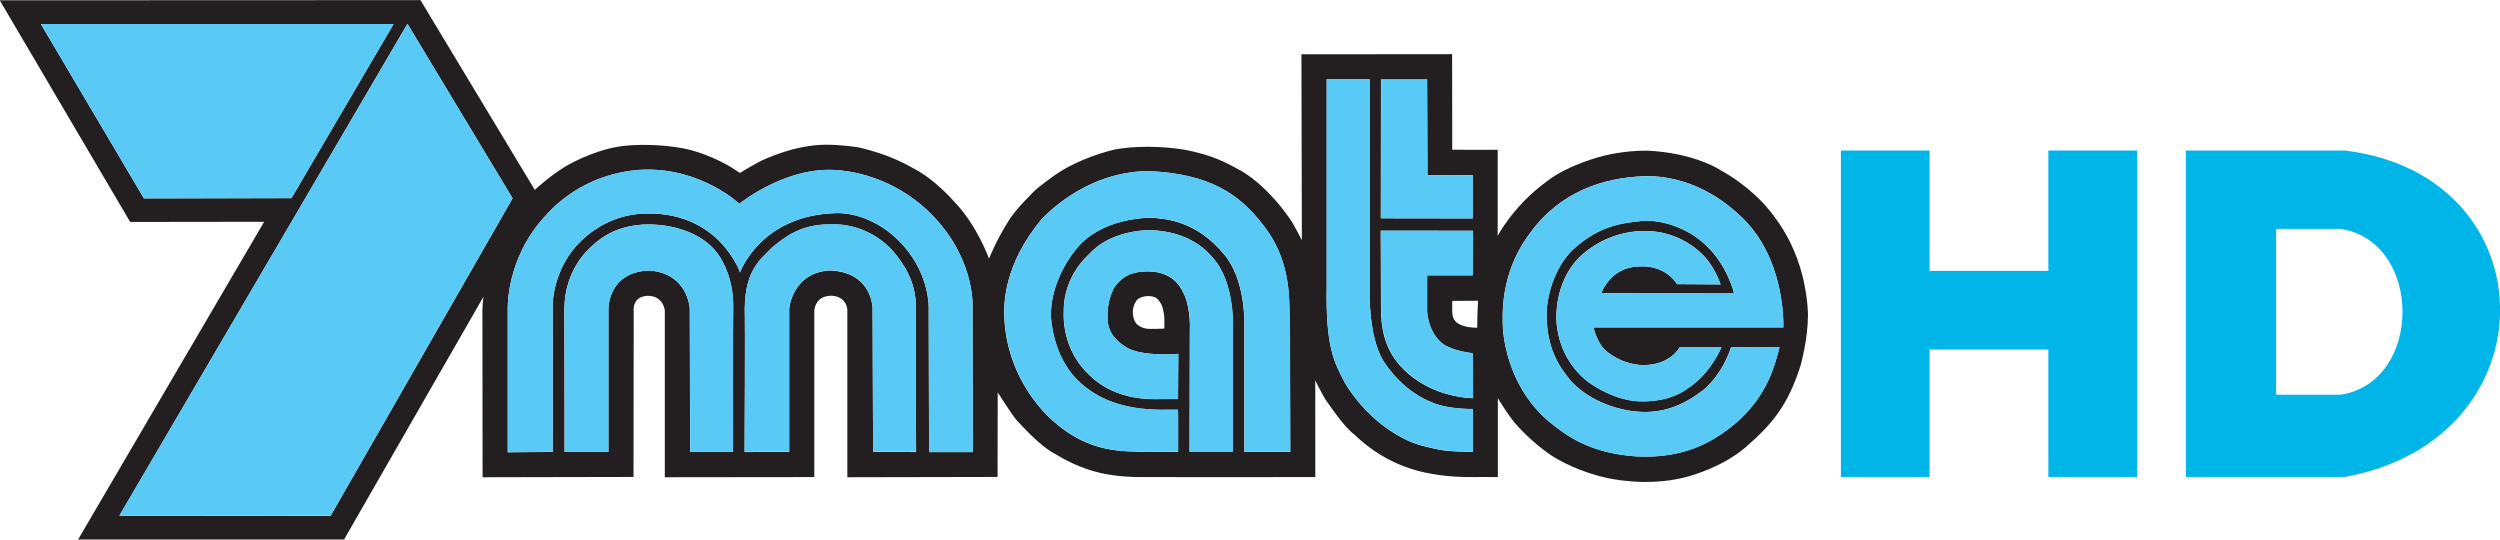
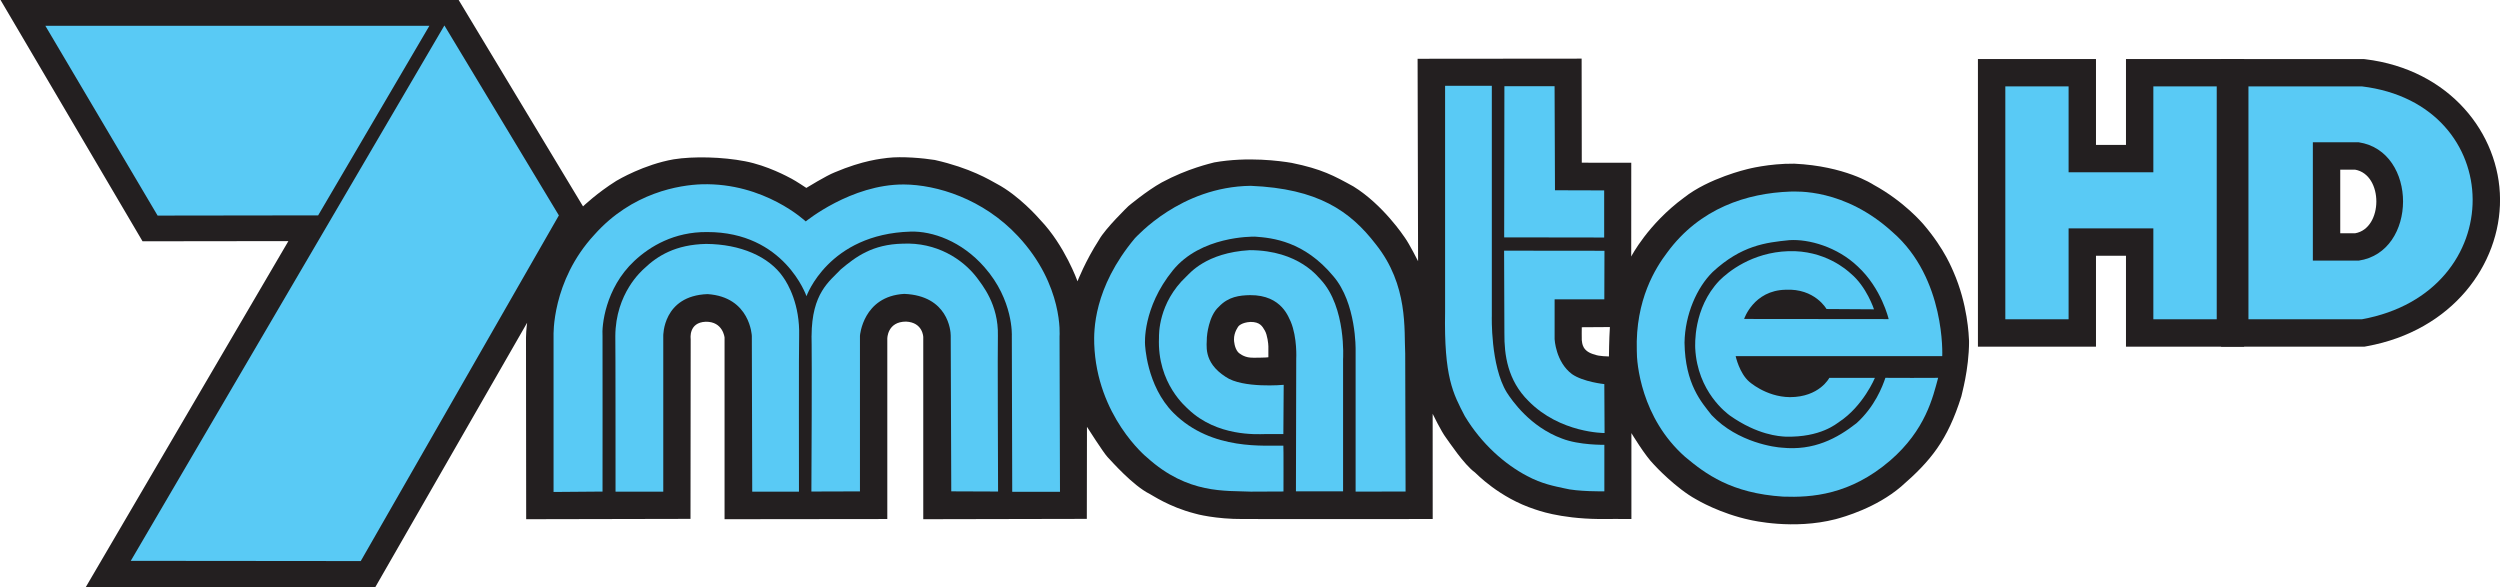
- <svg xmlns="http://www.w3.org/2000/svg" width="122.3pt" height="26.4pt" version="1.1" viewBox="0 0 122.3 26.4">
+ <svg xmlns="http://www.w3.org/2000/svg" width="762.03pt" height="178.98pt" version="1.1" viewBox="0 0 762.03 178.98">
  <defs>
    <clipPath id="a">
-       <path d="m332.44 203.64h53.704v16.027h-53.704v-16.027z" />
+       <path d="m332.44 203.64h53.704v16.027h-53.704z" />
    </clipPath>
  </defs>
-   <g transform="matrix(.95048 0 0 .95048 3.1971 -97.56)" fill="#00b5e8" fill-rule="evenodd">
-     <path d="m91.385 110.39v16.8h4.564v-6.558h6.114v6.558h4.571v-16.8h-4.571v6.196h-6.114v-6.196h-4.564z" />
-     <path d="m109.14 110.39v16.8h8.182c10.747-1.952 10.561-15.523 0-16.8zm4.645 4.032h3.308c4.275 0.649 4.254 7.906 0 8.537h-3.308z" />
+   <g transform="matrix(6.7828 0 0 6.7828 .089507 .40066)" fill="#231f20" shape-rendering="auto" stroke-width="2.46">
+     <path d="m88.873 2.594v12.926h5.305v-4.086h1.348v4.086h5.309v-12.926h-5.309v3.859h-1.348v-3.859z" color="#000000" color-rendering="auto" dominant-baseline="auto" image-rendering="auto" solid-color="#000000" style="font-feature-settings:normal;font-variant-alternates:normal;font-variant-caps:normal;font-variant-ligatures:normal;font-variant-numeric:normal;font-variant-position:normal;isolation:auto;mix-blend-mode:normal;paint-order:stroke fill markers;shape-padding:0;text-decoration-color:#000000;text-decoration-line:none;text-decoration-style:solid;text-indent:0;text-orientation:mixed;text-transform:none;white-space:normal" />
+     <path d="m99.801 2.594v12.926h6.438l0.109-0.02c3.842-0.698 6.006-3.669 5.988-6.609-0.018-2.941-2.256-5.829-6.061-6.289l-0.074-0.008zm5.354 4.971h0.666c1.283 0.227 1.267 2.643 2e-3 2.859h-0.668z" color="#000000" color-rendering="auto" dominant-baseline="auto" image-rendering="auto" solid-color="#000000" style="font-feature-settings:normal;font-variant-alternates:normal;font-variant-caps:normal;font-variant-ligatures:normal;font-variant-numeric:normal;font-variant-position:normal;isolation:auto;mix-blend-mode:normal;paint-order:stroke fill markers;shape-padding:0;text-decoration-color:#000000;text-decoration-line:none;text-decoration-style:solid;text-indent:0;text-orientation:mixed;text-transform:none;white-space:normal" />
  </g>
-   <g transform="matrix(1.6472 0 0 -1.6472 -547.61 361.83)">
+   <g transform="matrix(11.173 0 0 -11.173 -3714.2 2454.2)">
    <g clip-path="url(#a)">
-       <g transform="translate(385.41 209.94)">
-         <path d="m0 0h-5.636s0.1-0.468 0.376-0.701c-0.025 0.025 0.434-0.41 1.102-0.418 0.81 0 1.077 0.526 1.077 0.526h1.244s-0.317-0.768-0.977-1.202c-0.067-0.042-0.501-0.426-1.461-0.401-0.167 8e-3 -0.76 0.042-1.52 0.576-0.075 0.059-0.885 0.643-0.943 1.837 0 0.067-0.067 1.086 0.659 1.845 0.234 0.234 0.885 0.769 1.879 0.802s1.603-0.518 1.703-0.61c0.435-0.359 0.635-0.977 0.635-0.977l-1.294 9e-3s-0.317 0.568-1.119 0.526c-0.874-0.018-1.13-0.798-1.13-0.798l3.944-4e-3s-0.192 0.835-0.844 1.436c-0.563 0.539-1.339 0.752-1.862 0.719-0.646-0.065-1.313-0.144-2.095-0.869-0.431-0.423-0.755-1.155-0.768-1.929 0.016-1.135 0.464-1.626 0.738-1.976 0.718-0.759 1.764-0.88 1.917-0.888 0.872-0.089 1.507 0.253 2.037 0.668 0.499 0.451 0.708 1 0.787 1.238 0.018-4e-3 1.437-3e-3 1.44 0-0.144-0.53-0.343-1.422-1.308-2.256-1.095-0.941-2.149-1.013-2.923-0.985-1.42 0.091-2.121 0.624-2.672 1.083-1.205 1.065-1.324 2.566-1.319 2.899-0.042 1.395 0.518 2.264 0.827 2.672 0.893 1.22 2.184 1.626 3.361 1.667 0.155 0 1.472 0.098 2.792-1.107 1.453-1.261 1.353-3.382 1.353-3.382m-9.09-0.01s-0.28 4e-3 -0.377 0.048c-0.359 0.088-0.351 0.316-0.364 0.399-4e-3 0.031 0 0.35 0 0.35l0.767 5e-3c-0.022-0.333-0.026-0.802-0.026-0.802m-2.2-1.22c-0.574 0.567-0.664 1.263-0.658 1.848 1e-3 0-9e-3 2.254-9e-3 2.254l2.738-3e-3 -3e-3 -1.324h-1.357v-1.086s0.029-0.621 0.472-0.953c0.307-0.216 0.884-0.274 0.884-0.274l8e-3 -1.335s-1.209-7e-3 -2.075 0.873m2.075-2.464s-0.744-0.011-1.099 0.083c-0.253 0.057-0.597 0.115-1.008 0.335-0.61 0.321-1.242 0.874-1.699 1.631-0.322 0.621-0.571 1.061-0.539 2.847v6.167h1.275v-6.287c0 0.025-0.041-1.349 0.409-2.079 0.139-0.215 0.633-0.937 1.506-1.258 0.469-0.184 1.155-0.169 1.155-0.169zm-2.733 11.058h1.369l0.011-2.839 1.342-3e-3v-1.285l-2.728 4e-3zm-4.058-11.063v3.866s0.025 1.277-0.61 2.012c-0.793 0.952-1.653 1.044-2.137 1.077-0.084 0-1.478 0.017-2.238-0.918-0.835-1.027-0.76-2.012-0.76-2.012s0.034-1.136 0.777-1.879c1.048-1.05 2.534-0.875 2.997-0.893 6e-3 -4e-3 3e-3 -1.251 3e-3 -1.251l-0.89-3e-3c-0.69 0.032-1.714-0.077-2.828 0.928-0.025 0.017-1.378 1.135-1.445 3.106-8e-3 0.334-0.033 1.511 1.111 2.881 0.05 0.041 1.244 1.402 3.156 1.427 1.837-0.075 2.713-0.684 3.415-1.594 0.893-1.119 0.768-2.338 0.801-2.981 0-0.025 0.011-3.765 0.011-3.765zm-2.375 3.965v-0.298c-0.013-9e-3 -0.456-0.018-0.491-9e-3 -0.18 0.013-0.311 0.118-0.337 0.149-0.097 0.114-0.11 0.303-0.11 0.342-4e-3 0.206 0.123 0.364 0.123 0.364s0.083 0.105 0.329 0.118c0.254 0 0.319-0.114 0.39-0.237 0.07-0.122 0.096-0.368 0.096-0.429m2.032-0.349v-3.608h-1.285l8e-3 3.614s0.033 0.575-0.15 1.016c-0.051 0.08-0.225 0.73-1.111 0.723-0.284-6e-3 -0.59-0.039-0.852-0.318-0.281-0.25-0.323-0.797-0.325-0.835 5e-3 -0.188-0.123-0.668 0.512-1.076 0.463-0.322 1.584-0.218 1.584-0.218l-9e-3 -1.344h-0.509c-0.218-3e-3 -1.296-0.069-2.079 0.673-0.043 0.047-0.861 0.694-0.805 1.961 0 0.075-0.026 0.94 0.743 1.663 0.089 0.078 0.529 0.651 1.732 0.721 1.358-3e-3 1.881-0.76 1.937-0.804 0.701-0.757 0.609-2.168 0.609-2.168m-9.02-3.621-0.011 4.252s0.05 0.973-0.748 1.876c-0.623 0.71-1.422 0.988-2.013 0.969-2.243-0.066-2.841-1.762-2.841-1.762s-0.599 1.756-2.715 1.751c-0.895 7e-3 -1.552-0.388-1.98-0.788-0.805-0.753-0.891-1.787-0.869-2.051 3e-3 -0.066 0-4.242 0-4.242l-1.336-0.011v4.258s-0.059 1.492 1.113 2.759c1.033 1.162 2.335 1.357 2.928 1.377 1.716 0.05 2.839-1.013 2.839-1.013s1.237 1.013 2.672 1.008c0.9-5e-3 2.165-0.387 3.12-1.412 1.252-1.342 1.132-2.73 1.132-2.73l0.012-4.241zm-1.662 7e-3s-0.015 4.205-0.016 4.251c1e-3 0.134-0.074 1.087-1.267 1.137-1.127-0.065-1.208-1.142-1.208-1.142v-4.247l-1.326-4e-3c0.019 3.36 8e-3 4.124 5e-3 4.25-1e-3 0.021-1e-3 0.035 0 0v-5e-3c6e-3 1.175 0.489 1.487 0.799 1.816 0.409 0.345 0.861 0.684 1.691 0.701 0.913 0.043 1.626-0.411 2.02-0.925 0.139-0.195 0.596-0.729 0.574-1.592-0.011-0.061 5e-3 -4.245 5e-3 -4.245zm-4.155 4.24c-0.011-0.062-6e-3 -4.242-6e-3 -4.242h-1.274l-0.011 4.247s-0.039 1.063-1.208 1.141c-1.225-0.044-1.208-1.141-1.208-1.141v-4.247h-1.303s0 4.147-5e-3 4.242c5e-3 1.174 0.729 1.789 0.779 1.837 0.372 0.358 0.868 0.662 1.698 0.679 0.935-6e-3 1.712-0.342 2.098-0.902 0.139-0.195 0.462-0.751 0.44-1.614m-11.957-6.14-6.273 5e-3 8.556 14.607 3.122-5.183zm-5.544 9.429-3.061 5.177h10.476l-3.034-5.171zm48.992-1.524c-0.022 0.035-0.214 0.588-0.823 1.297-0.023 0.022-0.513 0.61-1.355 1.07-0.026 0.017-0.779 0.509-2.16 0.574-0.697 8e-3 -1.284-0.149-1.284-0.149s-1.052-0.245-1.723-0.776c-0.99-0.727-1.442-1.608-1.442-1.608l1e-3 2.559-1.35 1e-3 -4e-3 2.839-4.475-4e-3 0.013-5.522s-0.236 0.469-0.359 0.64c-0.027 0.04-0.6 0.902-1.403 1.398-0.53 0.293-0.867 0.477-1.687 0.644-0.306 0.052-1.192 0.175-2.112 0.013-0.088-0.026-0.719-0.162-1.433-0.547-0.412-0.229-0.908-0.645-0.908-0.645s-0.631-0.609-0.802-0.92c-0.376-0.583-0.587-1.131-0.587-1.131s-0.346 0.973-1.012 1.67c-0.061 0.07-0.587 0.67-1.192 0.99-0.194 0.106-0.719 0.43-1.688 0.649-0.303 0.049-0.893 0.105-1.293 0.057-0.158-0.022-0.657-0.062-1.441-0.395-0.224-0.087-0.772-0.424-0.772-0.424s-0.289 0.192-0.399 0.249c-0.11 0.058-0.657 0.359-1.271 0.478s-1.406 0.14-1.95 0.053c-0.806-0.141-1.512-0.557-1.564-0.588-0.526-0.329-0.908-0.696-0.908-0.696l-3.396 5.636-12.495-5e-3 3.874-6.583 3.979 5e-3 -5.531-9.445 7.902 5e-3 4.142 7.213s-0.026-0.175-0.031-0.399c1e-3 -8e-3 5e-3 -4.961 5e-3 -4.961l4.483 9e-3 5e-3 4.909s-0.066 0.451 0.411 0.469c0.47 8e-3 0.513-0.43 0.513-0.43v-4.957l4.44 5e-3v4.921s-4e-3 0.465 0.512 0.465c0.461-0.022 0.469-0.421 0.469-0.421v-4.97l4.462 9e-3 4e-3 2.511s0.452-0.71 0.561-0.824 0.693-0.78 1.153-1.008c0.052-0.022 0.522-0.35 1.218-0.53 0.048-0.018 0.588-0.158 1.324-0.153 0.026-5e-3 5.176 2.338e-4 5.176 2.338e-4l-1e-3 2.87s0.233-0.482 0.364-0.653c0.078-0.105 0.492-0.732 0.789-0.946 0.03-0.022 0.654-0.688 1.64-1.008 0.048-0.013 0.644-0.25 1.743-0.263 0.03 4e-3 0.886 0 0.886 0v2.344s0.373-0.622 0.618-0.863c0.025-0.031 0.605-0.648 1.144-0.942 0.038-0.023 0.657-0.39 1.485-0.566 0.043-8e-3 1.166-0.275 2.323 0.022 0.227 0.061 1.105 0.307 1.788 0.89 0.803 0.697 1.267 1.258 1.644 2.463 3e-3 0.044 0.206 0.71 0.21 1.499-8e-3 0.158-0.035 1.008-0.43 1.906" fill="#231f20" />
+       <g transform="translate(385.41,209.94)">
+         <path d="m-9.09-0.01s-0.28 4e-3 -0.377 0.048c-0.359 0.088-0.351 0.316-0.364 0.399-4e-3 0.031 0 0.35 0 0.35l0.767 5e-3c-0.022-0.333-0.026-0.802-0.026-0.802m-9.291 0.276v-0.298c-0.013-9e-3 -0.456-0.018-0.491-9e-3 -0.18 0.013-0.311 0.118-0.337 0.149-0.097 0.114-0.11 0.303-0.11 0.342-4e-3 0.206 0.123 0.364 0.123 0.364s0.083 0.105 0.329 0.118c0.254 0 0.319-0.114 0.39-0.237 0.07-0.122 0.096-0.368 0.096-0.429m18.686 2.042c-0.022 0.035-0.214 0.588-0.823 1.297-0.023 0.022-0.513 0.61-1.355 1.07-0.026 0.017-0.779 0.509-2.16 0.574-0.697 8e-3 -1.284-0.149-1.284-0.149s-1.052-0.245-1.723-0.776c-0.99-0.727-1.442-1.608-1.442-1.608l1e-3 2.559-1.35 1e-3 -4e-3 2.839-4.475-0.004 0.013-5.522s-0.236 0.469-0.359 0.64c-0.027 0.04-0.6 0.902-1.403 1.398-0.53 0.293-0.867 0.477-1.687 0.644-0.306 0.052-1.192 0.175-2.112 0.013-0.088-0.026-0.719-0.162-1.433-0.547-0.412-0.229-0.908-0.645-0.908-0.645s-0.631-0.609-0.802-0.92c-0.376-0.583-0.587-1.131-0.587-1.131s-0.346 0.973-1.012 1.67c-0.061 0.07-0.587 0.67-1.192 0.99-0.194 0.106-0.719 0.43-1.688 0.649-0.303 0.049-0.893 0.105-1.293 0.057-0.158-0.022-0.657-0.062-1.441-0.395-0.224-0.087-0.772-0.424-0.772-0.424s-0.289 0.192-0.399 0.249c-0.11 0.058-0.657 0.359-1.271 0.478s-1.406 0.14-1.95 0.053c-0.806-0.141-1.512-0.557-1.564-0.588-0.526-0.329-0.908-0.696-0.908-0.696l-3.396 5.636-12.495-5e-3 3.874-6.583 3.979 5e-3 -5.531-9.445 7.902 5e-3 4.142 7.213s-0.026-0.175-0.031-0.399c1e-3 -8e-3 5e-3 -4.961 5e-3 -4.961l4.483 9e-3 5e-3 4.909s-0.066 0.451 0.411 0.469c0.47 8e-3 0.513-0.43 0.513-0.43v-4.957l4.44 5e-3v4.921s-4e-3 0.465 0.512 0.465c0.461-0.022 0.469-0.421 0.469-0.421v-4.97l4.462 9e-3 4e-3 2.511s0.452-0.71 0.561-0.824 0.693-0.78 1.153-1.008c0.052-0.022 0.522-0.35 1.218-0.53 0.048-0.018 0.588-0.158 1.324-0.153 0.026-5e-3 5.176 2.338e-4 5.176 2.338e-4l-1e-3 2.87s0.233-0.482 0.364-0.653c0.078-0.105 0.492-0.732 0.789-0.946 0.03-0.022 0.654-0.688 1.64-1.008 0.048-0.013 0.644-0.25 1.743-0.263 0.03 4e-3 0.886 0 0.886 0v2.344s0.373-0.622 0.618-0.863c0.025-0.031 0.605-0.648 1.144-0.942 0.038-0.023 0.657-0.39 1.485-0.566 0.043-8e-3 1.166-0.275 2.323 0.022 0.227 0.061 1.105 0.307 1.788 0.89 0.803 0.697 1.267 1.258 1.644 2.463 3e-3 0.044 0.206 0.71 0.21 1.499-8e-3 0.158-0.035 1.008-0.43 1.906" fill="#231f20" />
      </g>
-       <g transform="translate(344.55 218.96)">
-         <path d="m0 0-8.556-14.606 6.274-6e-3 5.405 9.43-3.123 5.182z" fill="#59caf5" />
+       <g transform="translate(344.55,218.96)">
+         <path d="m0 0-8.556-14.606 6.274-6e-3 5.405 9.43z" fill="#59caf5" />
      </g>
-       <g transform="translate(344.14 218.95)">
-         <path d="m0 0h-10.476l3.062-5.177 4.38 6e-3 3.034 5.171z" fill="#59caf5" />
+       <g transform="translate(344.14,218.95)">
+         <path d="m0 0h-10.476l3.062-5.177 4.38 6e-3z" fill="#59caf5" />
      </g>
-       <g transform="translate(360.2 213.21)">
+       <g transform="translate(360.2,213.21)">
        <path d="m0 0c-0.955 1.024-2.22 1.407-3.12 1.412-1.435 5e-3 -2.672-1.008-2.672-1.008s-1.123 1.063-2.839 1.013c-0.593-0.02-1.895-0.215-2.928-1.377-1.172-1.267-1.113-2.759-1.113-2.759v-4.258l1.336 0.011s3e-3 4.176 0 4.242c-0.022 0.264 0.064 1.298 0.869 2.051 0.429 0.4 1.086 0.794 1.981 0.787 2.115 6e-3 2.714-1.75 2.714-1.75s0.598 1.696 2.841 1.762c0.591 0.018 1.391-0.259 2.013-0.969 0.798-0.903 0.748-1.876 0.748-1.876l0.011-4.253h1.303l-0.012 4.242s0.12 1.388-1.132 2.73" fill="#59caf5" />
      </g>
-       <g transform="translate(351.69 213)">
+       <g transform="translate(351.69,213)">
        <path d="m0 0c-0.829-0.017-1.326-0.321-1.698-0.679-0.049-0.048-0.773-0.663-0.779-1.837 6e-3 -0.095 6e-3 -4.242 6e-3 -4.242h1.302v4.248s-0.017 1.096 1.208 1.141c1.169-0.078 1.208-1.141 1.208-1.141l0.011-4.248h1.275s-6e-3 4.181 5e-3 4.242c0.023 0.863-0.3 1.419-0.439 1.614-0.387 0.56-1.164 0.896-2.099 0.902" fill="#59caf5" />
      </g>
-       <g transform="translate(354.57 210.49)">
+       <g transform="translate(354.57,210.49)">
        <path d="m0 0c-1e-3 0.034-1e-3 0.021 0 0" fill="#59caf5" />
      </g>
-       <g transform="translate(359.65 210.49)">
+       <g transform="translate(359.65,210.49)">
        <path d="m0 0c0.022 0.863-0.435 1.397-0.574 1.591-0.394 0.514-1.107 0.968-2.02 0.926-0.829-0.017-1.282-0.357-1.691-0.701-0.31-0.329-0.793-0.642-0.798-1.816-1e-3 2e-3 -1e-3 3e-3 -1e-3 5e-3 3e-3 -0.126 0.014-0.89-4e-3 -4.25l1.325 4e-3v4.247s0.081 1.077 1.208 1.141c1.193-0.049 1.268-1.002 1.268-1.136 0-0.046 0.015-4.251 0.015-4.251l1.277-5e-3s-0.016 4.184-5e-3 4.245" fill="#59caf5" />
      </g>
-       <g transform="translate(366.52 212.83)">
+       <g transform="translate(366.52,212.83)">
        <path d="m0 0c-1.202-0.07-1.643-0.643-1.732-0.721-0.768-0.723-0.743-1.588-0.743-1.663-0.056-1.267 0.763-1.914 0.805-1.961 0.783-0.742 1.861-0.676 2.079-0.673h0.509l9e-3 1.344s-1.121-0.104-1.584 0.218c-0.635 0.408-0.506 0.888-0.512 1.076 2e-3 0.038 0.045 0.585 0.326 0.835 0.261 0.279 0.567 0.312 0.851 0.318 0.887 7e-3 1.061-0.643 1.111-0.723 0.183-0.441 0.15-1.016 0.15-1.016l-8e-3 -3.614h1.286v3.608s0.091 1.411-0.61 2.168c-0.056 0.044-0.579 0.801-1.937 0.804" fill="#59caf5" />
      </g>
-       <g transform="translate(369.96 212.99)">
+       <g transform="translate(369.96,212.99)">
        <path d="m0 0c-0.701 0.91-1.578 1.52-3.415 1.595-1.912-0.025-3.106-1.386-3.156-1.428-1.144-1.369-1.119-2.547-1.111-2.881 0.067-1.97 1.42-3.089 1.445-3.106 1.114-1.005 2.139-0.895 2.828-0.928l0.89 4e-3s4e-3 1.246-3e-3 1.25c-0.463 0.019-1.949-0.156-2.997 0.893-0.743 0.743-0.777 1.879-0.777 1.879s-0.075 0.985 0.76 2.012c0.76 0.935 2.154 0.919 2.238 0.919 0.484-0.034 1.344-0.126 2.137-1.077 0.635-0.735 0.61-2.013 0.61-2.013v-3.866l1.363 2e-3s-0.01 3.739-0.01 3.764c-0.034 0.643 0.091 1.862-0.802 2.981" fill="#59caf5" />
      </g>
-       <g transform="translate(375.04 207.69)">
+       <g transform="translate(375.04,207.69)">
        <path d="m0 0c-0.873 0.321-1.368 1.043-1.506 1.257-0.45 0.731-0.409 2.104-0.409 2.079v6.288l-1.275-1e-3v-6.166c-0.032-1.786 0.217-2.227 0.539-2.847 0.457-0.758 1.089-1.31 1.698-1.631 0.412-0.22 0.756-0.279 1.009-0.335 0.355-0.095 1.099-0.084 1.099-0.084v1.27s-0.686-0.014-1.155 0.17" fill="#59caf5" />
      </g>
-       <g transform="translate(376.19 214.46)">
-         <path d="m0 0-1.342 4e-3 -0.011 2.839h-1.369l-6e-3 -4.124 2.728-4e-3v1.285z" fill="#59caf5" />
+       <g transform="translate(376.19,214.46)">
+         <path d="m0 0-1.342 4e-3 -0.011 2.839-1.369-1.875e-4 -6e-3 -4.124 2.728-4e-3z" fill="#59caf5" />
      </g>
-       <g transform="translate(375.31 209.45)">
+       <g transform="translate(375.31,209.45)">
        <path d="m0 0c-0.444 0.332-0.472 0.953-0.472 0.953v1.085l1.356 1e-3 4e-3 1.324-2.738 3e-3s0.01-2.255 8e-3 -2.254c-5e-3 -0.585 0.085-1.282 0.658-1.848 0.866-0.881 2.075-0.873 2.075-0.873l-7e-3 1.335s-0.577 0.058-0.884 0.274" fill="#59caf5" />
      </g>
-       <g transform="translate(384.06 213.32)">
-         <path d="m0 0c-1.32 1.205-2.637 1.108-2.793 1.108-1.177-0.042-2.468-0.448-3.361-1.667-0.308-0.408-0.868-1.278-0.826-2.672-5e-3 -0.334 0.114-1.835 1.319-2.899 0.551-0.46 1.252-0.993 2.672-1.084 0.774-0.028 1.827 0.044 2.922 0.985 0.966 0.835 1.165 1.727 1.308 2.256-2e-3 -3e-3 -1.421-3e-3 -1.439 0-0.08-0.238-0.289-0.786-0.787-1.237-0.53-0.415-1.165-0.758-2.038-0.668-0.152 7e-3 -1.198 0.128-1.916 0.888-0.275 0.35-0.722 0.84-0.739 1.976 0.013 0.773 0.338 1.506 0.768 1.929 0.783 0.724 1.45 0.804 2.096 0.868 0.523 0.033 1.299-0.18 1.862-0.718 0.651-0.601 0.843-1.436 0.843-1.436l-3.943 4e-3s0.256 0.779 1.13 0.797c0.801 0.042 1.118-0.526 1.118-0.526l1.295-8e-3s-0.201 0.618-0.635 0.977c-0.1 0.092-0.71 0.643-1.703 0.609-0.994-0.033-1.645-0.567-1.879-0.801-0.726-0.76-0.66-1.779-0.66-1.846 0.059-1.193 0.869-1.778 0.944-1.836 0.76-0.535 1.353-0.568 1.52-0.577 0.96-0.025 1.394 0.359 1.461 0.401 0.659 0.434 0.977 1.203 0.977 1.203h-1.244s-0.268-0.526-1.077-0.526c-0.668 8e-3 -1.128 0.442-1.103 0.417-0.275 0.234-0.375 0.701-0.375 0.701h5.636s0.1 2.121-1.353 3.382" fill="#59caf5" />
+       <g transform="translate(384.06,213.32)">
+         <path d="m0 0c-1.32 1.205-2.637 1.108-2.793 1.108-1.177-0.042-2.468-0.448-3.361-1.667-0.308-0.408-0.868-1.278-0.826-2.672-5e-3 -0.334 0.114-1.835 1.319-2.899 0.551-0.46 1.252-0.993 2.672-1.084 0.774-0.028 1.827 0.044 2.922 0.985 0.966 0.835 1.165 1.727 1.308 2.256-2e-3 -3e-3 -1.421-3e-3 -1.439 0-0.08-0.238-0.289-0.786-0.787-1.237-0.53-0.415-1.165-0.758-2.038-0.668-0.152 7e-3 -1.198 0.128-1.916 0.888-0.275 0.35-0.722 0.84-0.739 1.976 0.013 0.773 0.338 1.506 0.768 1.929 0.783 0.724 1.45 0.804 2.096 0.868 0.523 0.033 1.299-0.18 1.862-0.718 0.651-0.601 0.843-1.436 0.843-1.436l-3.943 0.004s0.256 0.779 1.13 0.797c0.801 0.042 1.118-0.526 1.118-0.526l1.295-8e-3s-0.201 0.618-0.635 0.977c-0.1 0.092-0.71 0.643-1.703 0.609-0.994-0.033-1.645-0.567-1.879-0.801-0.726-0.76-0.66-1.779-0.66-1.846 0.059-1.193 0.869-1.778 0.944-1.836 0.76-0.535 1.353-0.568 1.52-0.577 0.96-0.025 1.394 0.359 1.461 0.401 0.659 0.434 0.977 1.203 0.977 1.203h-1.244s-0.268-0.526-1.077-0.526c-0.668 8e-3 -1.128 0.442-1.103 0.417-0.275 0.234-0.375 0.701-0.375 0.701h5.636s0.1 2.121-1.353 3.382" fill="#59caf5" />
      </g>
    </g>
  </g>
+   <g transform="matrix(6.7828 0 0 6.7828 .089507 .40066)" fill="#59caf5" stroke-width="2.46">
+     <path d="m90.104 3.823v10.466h2.843v-4.085h3.809v4.085h2.848v-10.466h-2.848v3.86h-3.809v-3.86z" style="paint-order:stroke fill markers" />
+     <path d="m101.03 3.823v10.466h5.097c6.696-1.216 6.579-9.671 0-10.466zm2.894 2.512h2.061c2.663 0.404 2.65 4.926 0 5.318h-2.061z" style="paint-order:stroke fill markers" />
+   </g>
</svg>
